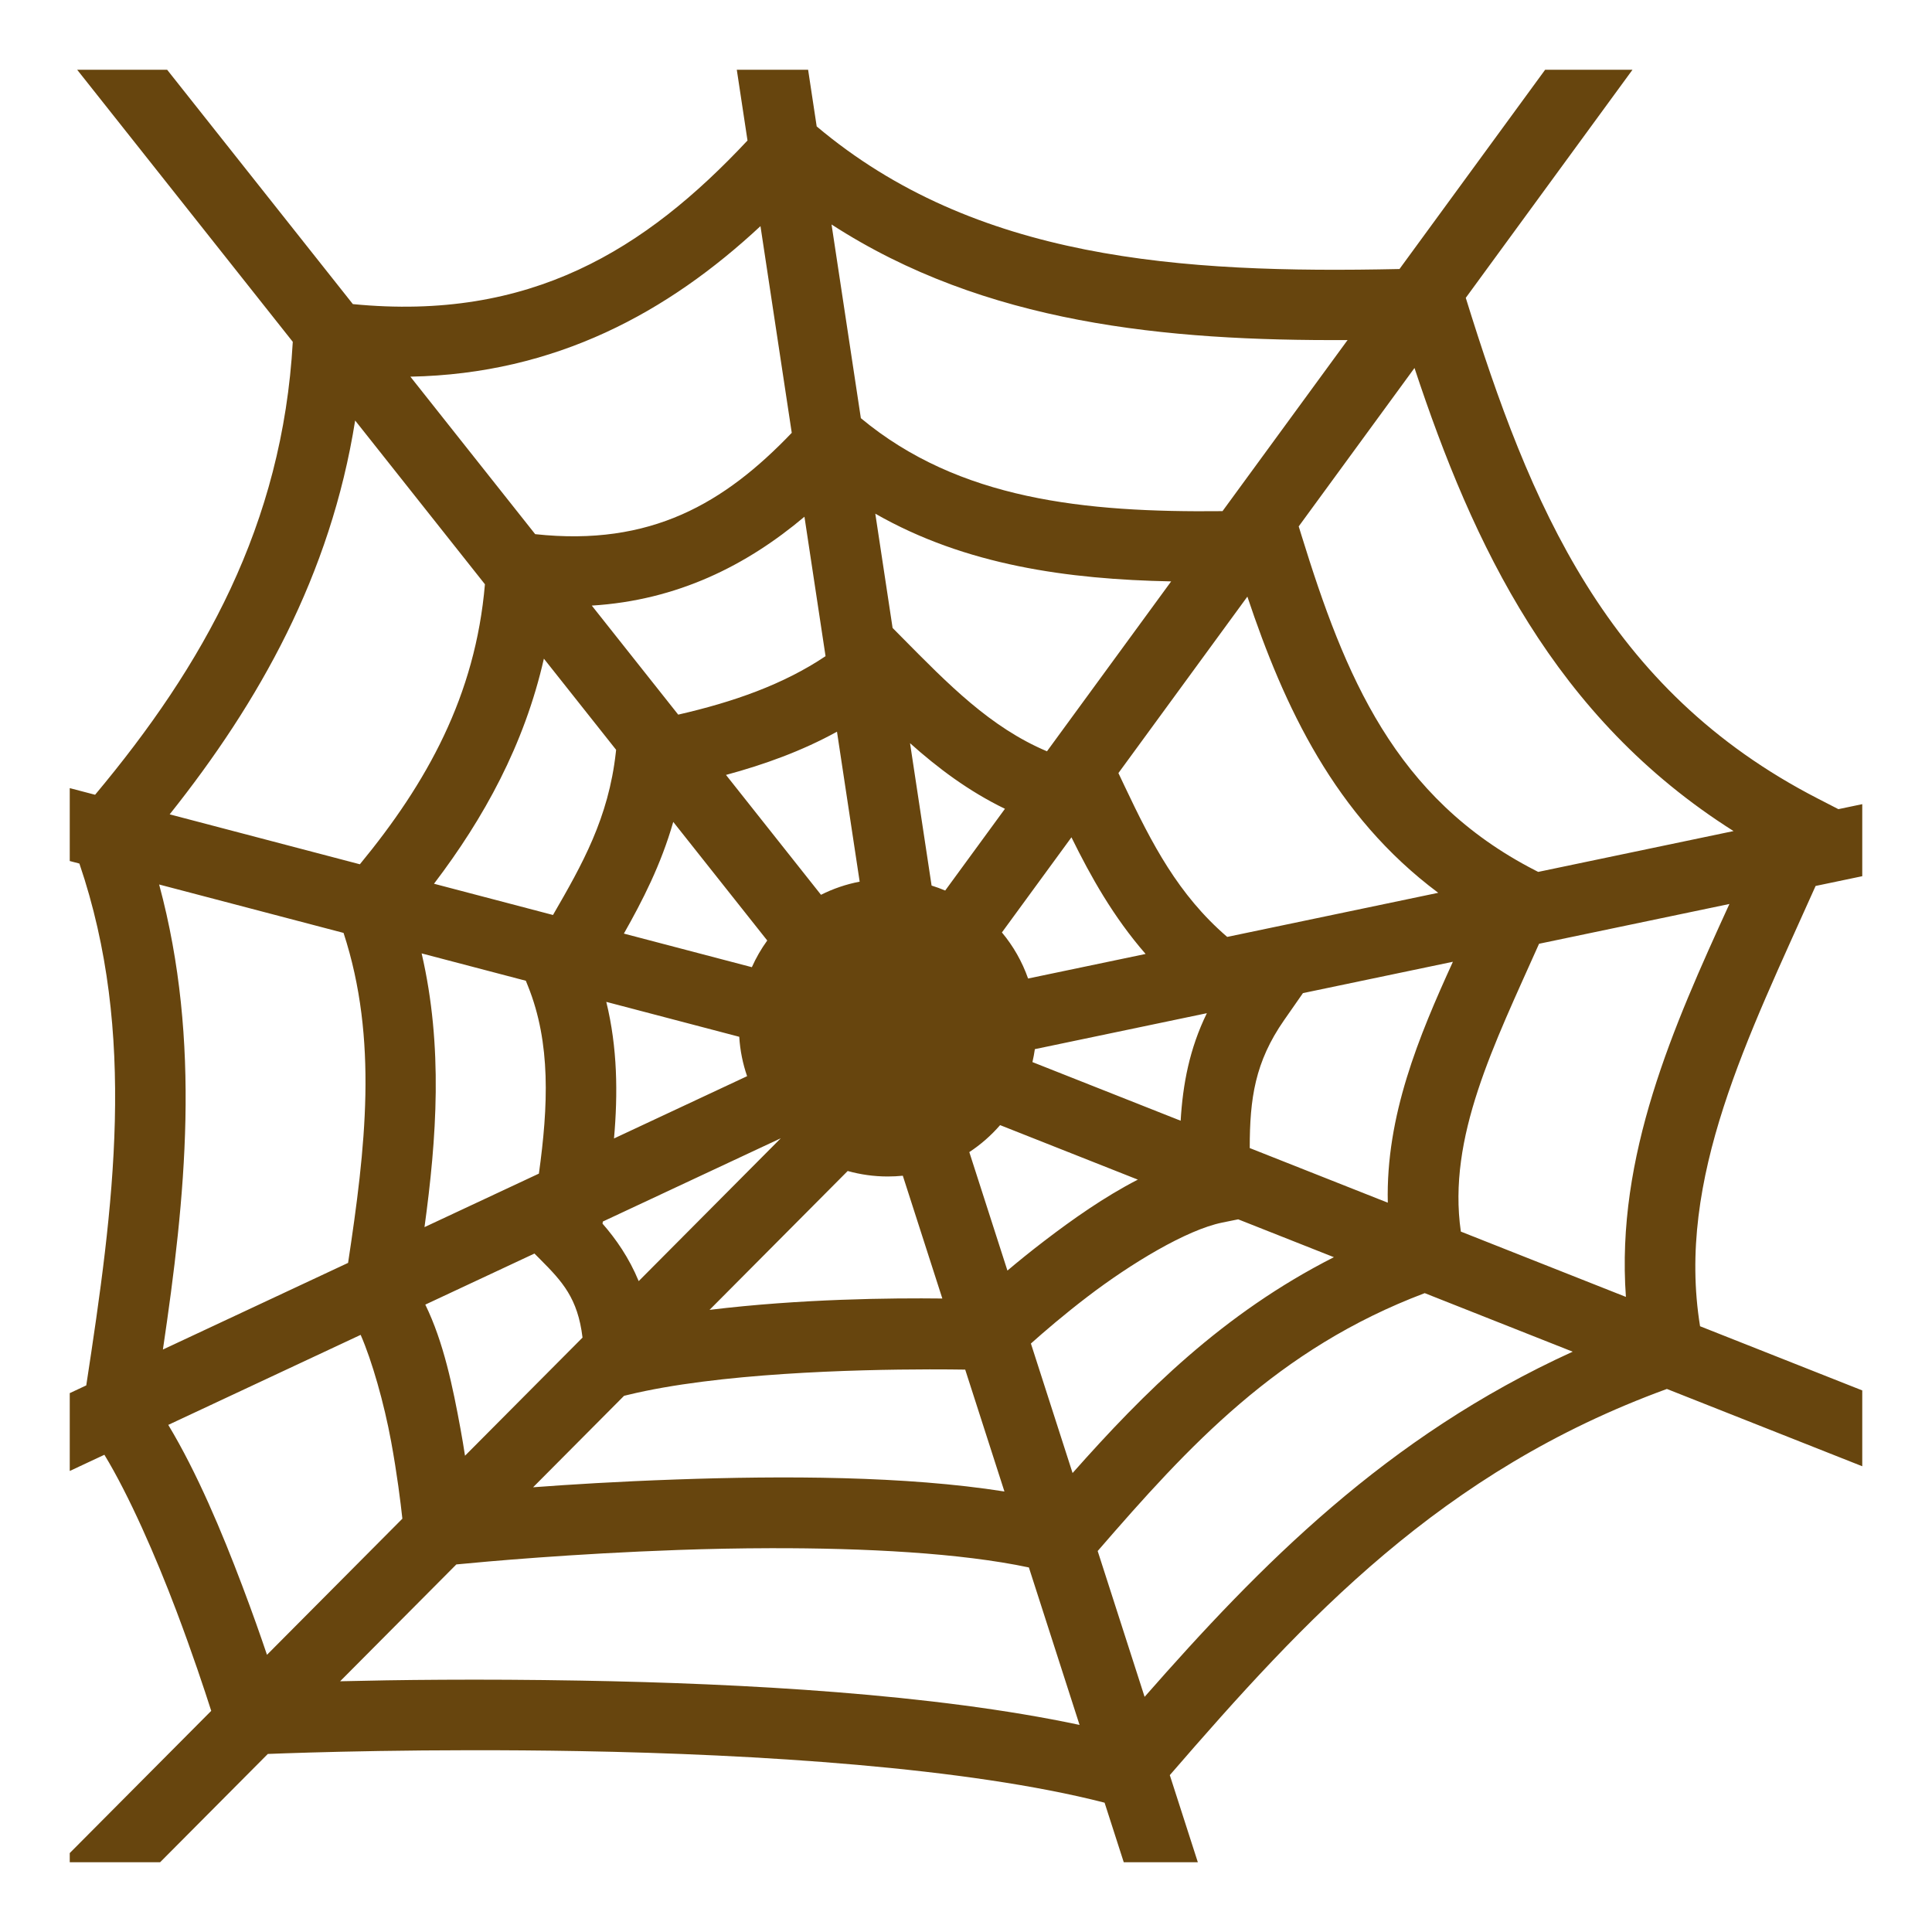
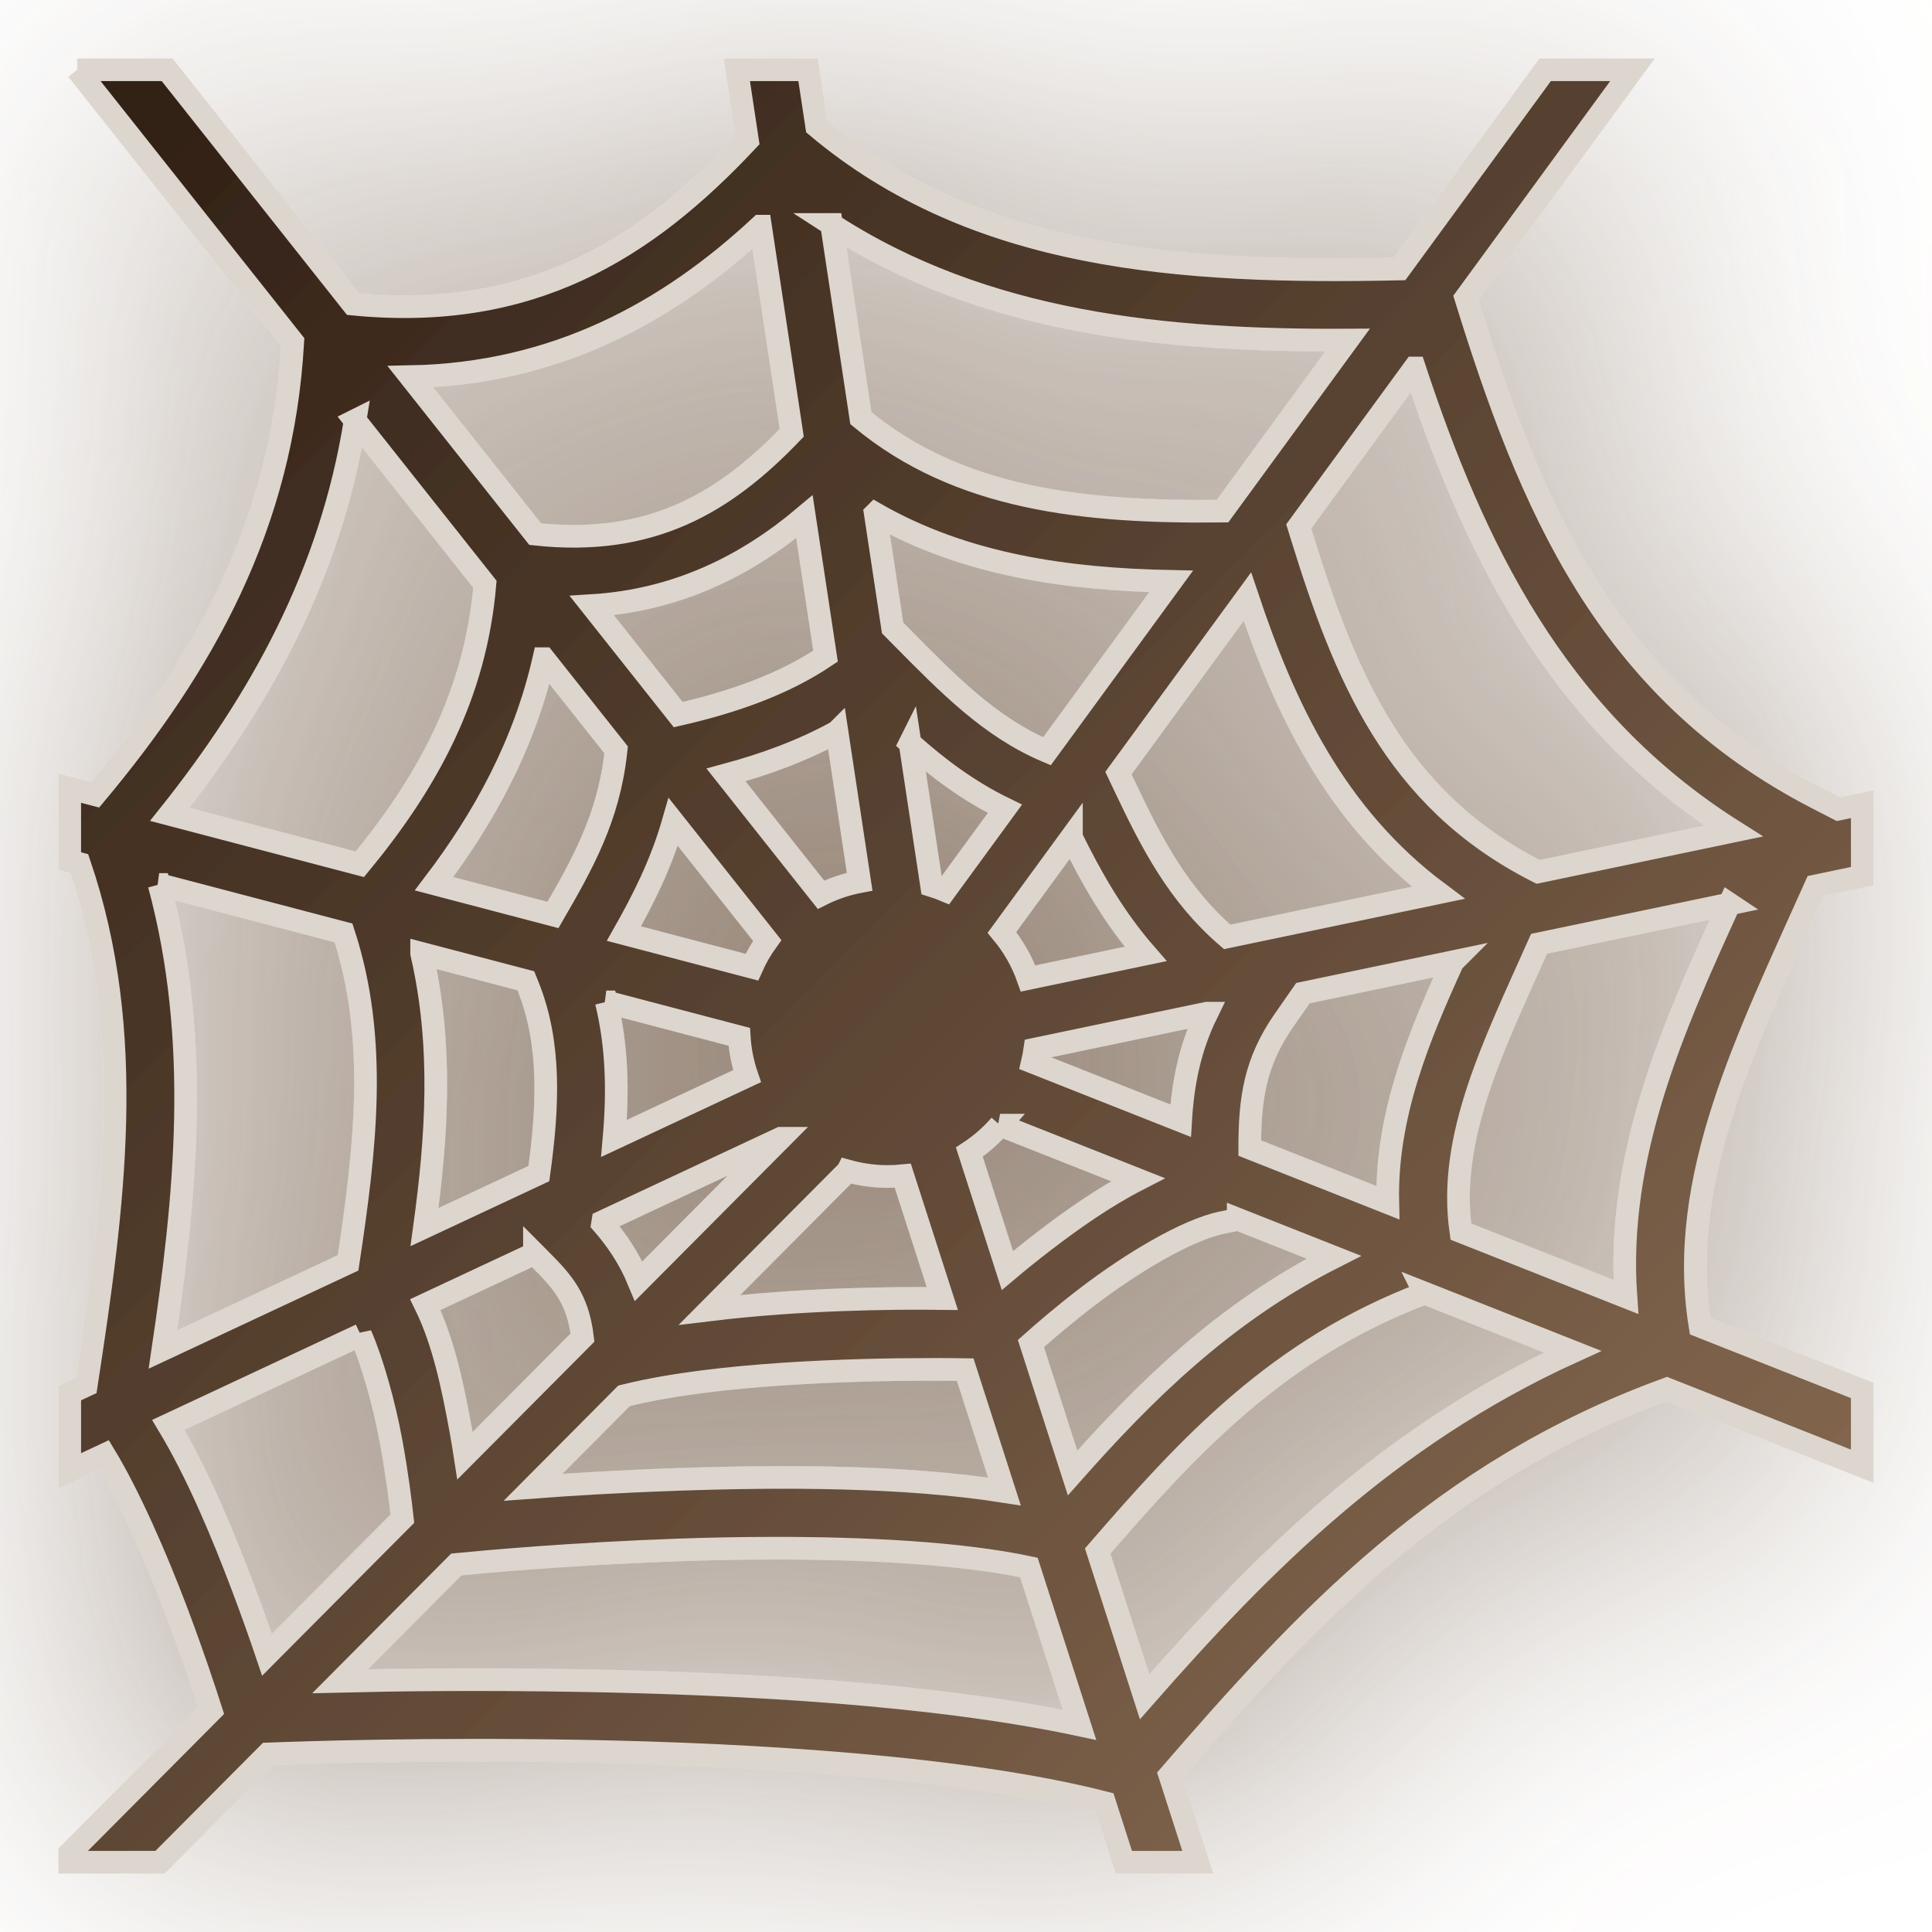
<svg xmlns="http://www.w3.org/2000/svg" viewBox="0 0 512 512">
+   <defs>
+     <filter id="shadow-1" height="300%" width="300%" x="-100%" y="-100%">
+       <feFlood flood-color="rgba(133, 113, 96, 1)" result="flood" />
+       <feComposite in="flood" in2="SourceGraphic" operator="atop" result="composite" />
+       <feGaussianBlur in="composite" stdDeviation="50" result="blur" />
+       <feOffset dx="0" dy="0" result="offset" />
+       <feComposite in="SourceGraphic" in2="offset" operator="over" />
+     </filter>
+     <linearGradient x1="0" x2="1" y1="0" y2="1" id="gradient-1">
+       <stop offset="0%" stop-color="#2e1e14" stop-opacity="1" />
+       <stop offset="100%" stop-color="#8d6f55" stop-opacity="1" />
+     </linearGradient>
+   </defs>
  <g class="" style="" transform="translate(0,0)">
-     <path d="M20.45 18.484L77.59 90.588C74.865 139.18 53.842 176.38 25.2 210.62l-6.716-1.76v19.32l2.557.672c15.35 45.065 9.088 90.827 1.82 138.294l-4.376 2.047v20.63l9.18-4.294c6.516 10.707 13.658 27.047 19.06 41.33 4.283 11.33 7.474 20.984 9.253 26.535l-37.493 37.69v2.43h23.942l28.55-28.7c9.27-.363 41.77-1.473 82.7-.75 46.744.825 102.612 4.3 139.05 13.667l5.08 15.784h19.632l-7.43-23.088c35.94-41.51 71.912-80.525 131.734-102.34l51.774 20.486v-20.097l-42.983-17.008c-6.374-39.21 12.755-76.665 30.62-116.68l12.363-2.585v-19.092l-6.323 1.323-5.45-2.803C425.656 182.8 405.41 133.64 388.444 78.93l44.184-60.446h-23.15l-38.6 52.81c-58.273 1.254-112.475-2.463-154.446-37.79l-2.274-15.02h-18.9l2.838 18.75C170.96 66.224 140.532 85.188 93.512 80.59l-49.22-62.106H20.448zm199.917 41.004c40.608 26.304 88.498 30.894 136.754 30.63l-33.14 45.34c-36.588.396-69.856-3.034-95.845-24.638l-7.768-51.332zm-18.834.44l8.29 54.775c-17.815 18.616-37.294 30.18-67.995 26.854L108.752 99.82c38.593-.74 68.358-17.144 92.78-39.892zM374.857 97.52c15.536 46.967 37.05 92.69 84.55 122.722l-51.768 10.82-.816-.417c-37.27-19.145-50.445-51.64-61.935-88.83l-.716-2.315 30.683-41.98zm-280.74 13.918l34.393 43.398c-2.523 29.583-15.404 52.66-33.14 74.207L44.966 215.81c23.714-29.774 42.64-63.393 49.152-104.373zm137.848 24.69c23.936 13.694 51.05 17.4 78.404 17.948l-32.91 45.028c-15.058-6.364-26.137-17.753-38.57-30.325l-2.343-2.37-4.582-30.28zm-18.778.81l5.592 36.955c-11.176 7.5-24.436 12.15-39.046 15.492l-22.902-28.897c22.71-1.395 41.095-10.68 56.356-23.55zm117.38 21.173c9.746 29.155 23.146 58.017 50.58 78.49l-55.928 11.69c-12.997-11.182-19.977-24.734-27.156-39.89l-1.67-3.53 34.174-46.76zm-186.432 16.443l19.142 24.154-.078.71c-1.93 17.365-8.877 29.63-16.65 43.063l-31.536-8.28c13.212-17.356 23.94-36.828 29.12-59.647zm77.674 19.353l6.012 39.742c-3.617.69-7.056 1.875-10.25 3.48l-25.177-31.767c10.19-2.75 20.13-6.345 29.414-11.454zm19.36 3.043c7.355 6.578 15.52 12.722 25.152 17.39l-15.834 21.662c-1.176-.493-2.377-.94-3.607-1.318l-5.71-37.735zm-62.75 20.864l24.91 31.43c-1.593 2.197-2.96 4.566-4.08 7.07l-33.914-8.902c4.955-8.757 9.83-18.253 13.084-29.598zm105.525 4.082c5.12 10.415 11.104 21.095 19.653 30.913l-31.143 6.508c-1.58-4.496-3.943-8.624-6.937-12.21l18.427-25.212zM42.172 234.4l48.873 12.83c9.227 28.215 5.795 57.08 1.2 87.448L43.173 357.64c5.95-40.147 10.29-81.414-1-123.24zm416.142 5.162c-14.933 32.635-30.114 66.733-27.433 104.13l-43.74-17.307c-3.6-25.016 8.776-49.445 20.725-76.278l50.45-10.544zm-346.576 13.1l27.614 7.248.562 1.4c6.1 15.133 5.383 31.772 2.9 49.708l-30.318 14.185c3.214-23.512 4.976-47.812-.758-72.54zm273.295 2.217c-9.043 19.817-17.797 40.803-17.252 63.847l-36.587-14.477c-.004-13.148 1.395-22.84 9.12-33.92l4.98-7.144 39.74-8.307zm-224.36 10.628l35.237 9.252c.22 3.636.94 7.135 2.078 10.44l-35.27 16.503c1.05-11.9.927-24.048-2.044-36.195zm159.16 3c-4.625 9.433-6.38 18.89-6.948 28.498l-39.278-15.54c.266-1.125.47-2.273.64-3.43l45.585-9.528zm-54.796 29.662l36.504 14.443c-8.91 4.58-17.316 10.536-24.677 16.16-3.907 2.986-7.107 5.602-9.886 7.942l-10.102-31.397c3.04-2 5.786-4.408 8.162-7.148zm-58.12 3.484L169.26 339.51c-2.558-6.2-6.018-11.147-9.588-15.235l.088-.556 47.154-22.066zm17.73 8.672c3.377.94 6.93 1.455 10.607 1.455 1.35 0 2.686-.067 4.002-.2l10.473 32.54c-13.314-.16-37.613.076-61.693 3.01l36.61-36.804zm103.486 12.81l25.363 10.034c-29.4 14.92-50.376 35.896-69.252 57.2L273.2 356.05c3.554-3.174 8.73-7.63 15.01-12.427 11.42-8.727 26.208-17.7 35.685-19.627l4.238-.86zM141.635 332.2l1.517 1.525c5.848 5.875 9.973 10.303 11.223 20.75l-31.143 31.308c-.35-2.27-.738-4.63-1.2-7.142-2.01-10.95-4.448-22.942-9.325-32.904l28.928-13.535zm235.928 10.493l39.218 15.518c-49.423 22.5-82.915 56.684-113.45 91.47l-12.435-38.647c24.103-27.838 47.673-53.616 86.668-68.34zM95.577 353.75c3.002 6.837 6.222 18.17 8.076 28.266 1.582 8.61 2.5 16.08 2.98 20.45l-35.882 36.075c-1.68-4.98-3.777-10.96-6.55-18.29-5.374-14.216-11.993-30.012-19.61-42.64l50.986-23.86zm150.863 9.148c3.968-.006 6.814.03 9.35.065l10.396 32.3c-26.257-4.15-58.633-4.19-87.057-3.185-15.575.55-28.004 1.327-37.857 2.065l24.108-24.237.95-.23c23.746-5.79 59.86-6.746 80.11-6.778zm-42.192 47.39c24.924-.053 50.366 1.266 68.416 5.103l13.428 41.727c-38.708-8.23-88.984-10.977-132.086-11.738-27.222-.482-49.237-.188-63.87.173l30.8-30.963c7.765-.757 30.71-2.842 58.853-3.836 7.9-.28 16.15-.45 24.458-.467z" fill="#67450e" fill-opacity="1" />
+     <path d="M20.45 18.484L77.59 90.588C74.865 139.18 53.842 176.38 25.2 210.62l-6.716-1.76v19.32l2.557.672c15.35 45.065 9.088 90.827 1.82 138.294l-4.376 2.047v20.63l9.18-4.294c6.516 10.707 13.658 27.047 19.06 41.33 4.283 11.33 7.474 20.984 9.253 26.535l-37.493 37.69v2.43h23.942l28.55-28.7c9.27-.363 41.77-1.473 82.7-.75 46.744.825 102.612 4.3 139.05 13.667l5.08 15.784h19.632l-7.43-23.088c35.94-41.51 71.912-80.525 131.734-102.34l51.774 20.486v-20.097l-42.983-17.008c-6.374-39.21 12.755-76.665 30.62-116.68l12.363-2.585v-19.092l-6.323 1.323-5.45-2.803C425.656 182.8 405.41 133.64 388.444 78.93l44.184-60.446h-23.15l-38.6 52.81c-58.273 1.254-112.475-2.463-154.446-37.79l-2.274-15.02h-18.9l2.838 18.75C170.96 66.224 140.532 85.188 93.512 80.59l-49.22-62.106H20.448zm199.917 41.004c40.608 26.304 88.498 30.894 136.754 30.63l-33.14 45.34c-36.588.396-69.856-3.034-95.845-24.638l-7.768-51.332zm-18.834.44l8.29 54.775c-17.815 18.616-37.294 30.18-67.995 26.854L108.752 99.82c38.593-.74 68.358-17.144 92.78-39.892zM374.857 97.52c15.536 46.967 37.05 92.69 84.55 122.722l-51.768 10.82-.816-.417c-37.27-19.145-50.445-51.64-61.935-88.83l-.716-2.315 30.683-41.98zm-280.74 13.918l34.393 43.398c-2.523 29.583-15.404 52.66-33.14 74.207L44.966 215.81c23.714-29.774 42.64-63.393 49.152-104.373zm137.848 24.69c23.936 13.694 51.05 17.4 78.404 17.948l-32.91 45.028c-15.058-6.364-26.137-17.753-38.57-30.325l-2.343-2.37-4.582-30.28zm-18.778.81l5.592 36.955c-11.176 7.5-24.436 12.15-39.046 15.492l-22.902-28.897c22.71-1.395 41.095-10.68 56.356-23.55zm117.38 21.173c9.746 29.155 23.146 58.017 50.58 78.49l-55.928 11.69c-12.997-11.182-19.977-24.734-27.156-39.89l-1.67-3.53 34.174-46.76zm-186.432 16.443l19.142 24.154-.078.71c-1.93 17.365-8.877 29.63-16.65 43.063l-31.536-8.28c13.212-17.356 23.94-36.828 29.12-59.647zm77.674 19.353l6.012 39.742c-3.617.69-7.056 1.875-10.25 3.48l-25.177-31.767c10.19-2.75 20.13-6.345 29.414-11.454zm19.36 3.043c7.355 6.578 15.52 12.722 25.152 17.39l-15.834 21.662c-1.176-.493-2.377-.94-3.607-1.318l-5.71-37.735zm-62.75 20.864l24.91 31.43c-1.593 2.197-2.96 4.566-4.08 7.07l-33.914-8.902c4.955-8.757 9.83-18.253 13.084-29.598zm105.525 4.082c5.12 10.415 11.104 21.095 19.653 30.913l-31.143 6.508c-1.58-4.496-3.943-8.624-6.937-12.21l18.427-25.212zM42.172 234.4l48.873 12.83c9.227 28.215 5.795 57.08 1.2 87.448L43.173 357.64c5.95-40.147 10.29-81.414-1-123.24zm416.142 5.162c-14.933 32.635-30.114 66.733-27.433 104.13l-43.74-17.307c-3.6-25.016 8.776-49.445 20.725-76.278l50.45-10.544zm-346.576 13.1l27.614 7.248.562 1.4c6.1 15.133 5.383 31.772 2.9 49.708l-30.318 14.185c3.214-23.512 4.976-47.812-.758-72.54zm273.295 2.217c-9.043 19.817-17.797 40.803-17.252 63.847l-36.587-14.477c-.004-13.148 1.395-22.84 9.12-33.92l4.98-7.144 39.74-8.307zm-224.36 10.628l35.237 9.252c.22 3.636.94 7.135 2.078 10.44l-35.27 16.503c1.05-11.9.927-24.048-2.044-36.195zm159.16 3c-4.625 9.433-6.38 18.89-6.948 28.498l-39.278-15.54c.266-1.125.47-2.273.64-3.43l45.585-9.528zm-54.796 29.662l36.504 14.443c-8.91 4.58-17.316 10.536-24.677 16.16-3.907 2.986-7.107 5.602-9.886 7.942l-10.102-31.397c3.04-2 5.786-4.408 8.162-7.148zm-58.12 3.484L169.26 339.51c-2.558-6.2-6.018-11.147-9.588-15.235l.088-.556 47.154-22.066zm17.73 8.672c3.377.94 6.93 1.455 10.607 1.455 1.35 0 2.686-.067 4.002-.2l10.473 32.54c-13.314-.16-37.613.076-61.693 3.01l36.61-36.804zm103.486 12.81l25.363 10.034c-29.4 14.92-50.376 35.896-69.252 57.2L273.2 356.05c3.554-3.174 8.73-7.63 15.01-12.427 11.42-8.727 26.208-17.7 35.685-19.627l4.238-.86zM141.635 332.2l1.517 1.525c5.848 5.875 9.973 10.303 11.223 20.75l-31.143 31.308c-.35-2.27-.738-4.63-1.2-7.142-2.01-10.95-4.448-22.942-9.325-32.904l28.928-13.535zm235.928 10.493l39.218 15.518c-49.423 22.5-82.915 56.684-113.45 91.47l-12.435-38.647c24.103-27.838 47.673-53.616 86.668-68.34zM95.577 353.75c3.002 6.837 6.222 18.17 8.076 28.266 1.582 8.61 2.5 16.08 2.98 20.45l-35.882 36.075c-1.68-4.98-3.777-10.96-6.55-18.29-5.374-14.216-11.993-30.012-19.61-42.64l50.986-23.86zm150.863 9.148c3.968-.006 6.814.03 9.35.065l10.396 32.3c-26.257-4.15-58.633-4.19-87.057-3.185-15.575.55-28.004 1.327-37.857 2.065l24.108-24.237.95-.23c23.746-5.79 59.86-6.746 80.11-6.778zm-42.192 47.39c24.924-.053 50.366 1.266 68.416 5.103l13.428 41.727c-38.708-8.23-88.984-10.977-132.086-11.738-27.222-.482-49.237-.188-63.87.173l30.8-30.963c7.765-.757 30.71-2.842 58.853-3.836 7.9-.28 16.15-.45 24.458-.467z" fill="url(#gradient-1)" stroke="#ddd6ce" stroke-opacity="1" stroke-width="6" filter="url(#shadow-1)" />
  </g>
</svg>
